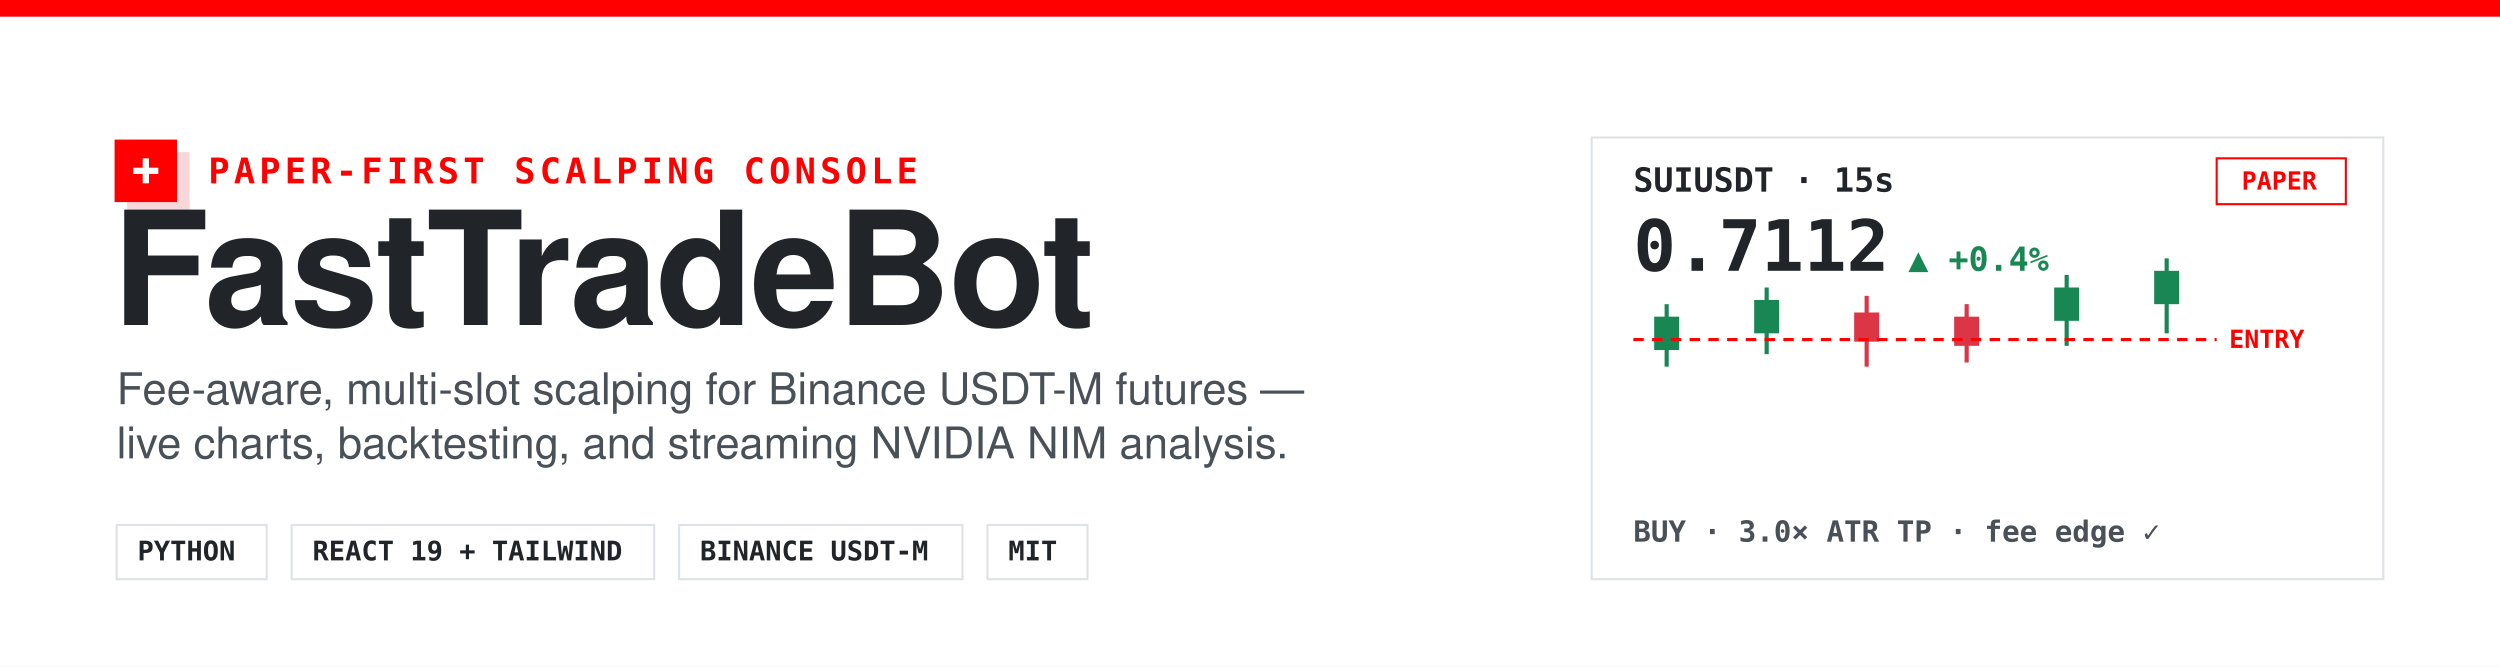
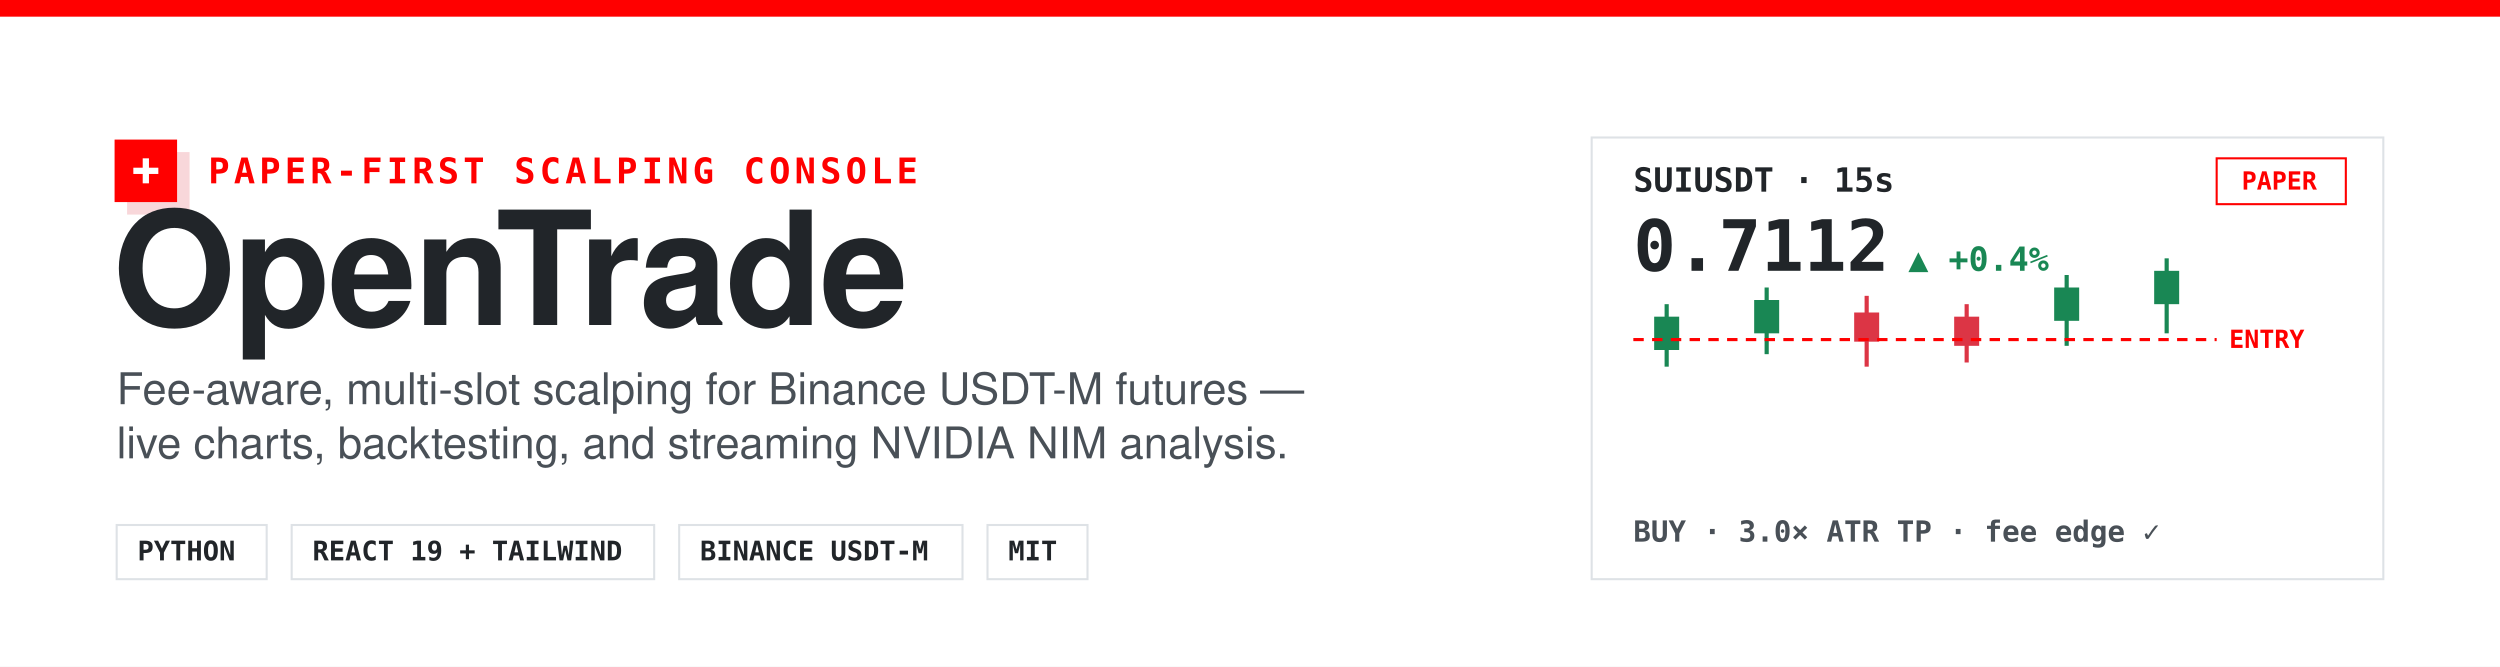
<svg xmlns="http://www.w3.org/2000/svg" width="1200" height="320" viewBox="0 0 1200 320" role="img" aria-labelledby="title desc">
  <rect width="1200" height="320" fill="#ffffff" />
  <rect width="1200" height="8" fill="#ff0000" />
  <rect x="61" y="73" width="30" height="30" fill="#f8d7da" />
  <rect x="55" y="67" width="30" height="30" fill="#ff0000" />
  <path d="M70 76 v12 M64 82 h12" stroke="#ffffff" stroke-width="3" />
  <text x="100" y="88" font-family="ui-monospace, SFMono-Regular, Menlo, Consolas, monospace" font-size="17" font-weight="700" letter-spacing="2" fill="#ff0000">PAPER-FIRST SCALPING CONSOLE</text>
-   <text x="54" y="156" font-family="-apple-system, BlinkMacSystemFont, 'Segoe UI', Helvetica, Arial, sans-serif" font-size="76" font-weight="800" letter-spacing="-1" fill="#212529">FastTradeBot</text>
+   <text x="54" y="156" font-family="-apple-system, BlinkMacSystemFont, 'Segoe UI', Helvetica, Arial, sans-serif" font-size="76" font-weight="800" letter-spacing="-1" fill="#212529">OpenTrade</text>
  <text x="56" y="194" font-family="-apple-system, BlinkMacSystemFont, 'Segoe UI', Helvetica, Arial, sans-serif" font-size="21" fill="#495057">Fee-aware, multi-slot scalping for Binance USDT-M futures —</text>
  <text x="56" y="220" font-family="-apple-system, BlinkMacSystemFont, 'Segoe UI', Helvetica, Arial, sans-serif" font-size="21" fill="#495057">live charts, backtesting, and streaming NVIDIA NIM analysis.</text>
  <g font-family="ui-monospace, SFMono-Regular, Menlo, Consolas, monospace" font-size="13" font-weight="600" fill="#212529">
    <rect x="56" y="252" width="72" height="26" fill="#ffffff" stroke="#dee2e6" />
    <text x="66" y="269">PYTHON</text>
    <rect x="140" y="252" width="174" height="26" fill="#ffffff" stroke="#dee2e6" />
    <text x="150" y="269">REACT 19 + TAILWIND</text>
    <rect x="326" y="252" width="136" height="26" fill="#ffffff" stroke="#dee2e6" />
    <text x="336" y="269">BINANCE USDT-M</text>
    <rect x="474" y="252" width="48" height="26" fill="#ffffff" stroke="#dee2e6" />
    <text x="484" y="269">MIT</text>
  </g>
  <rect x="764" y="66" width="380" height="212" fill="#ffffff" stroke="#dee2e6" />
  <text x="784" y="92" font-family="ui-monospace, SFMono-Regular, Menlo, Consolas, monospace" font-size="16" font-weight="700" fill="#212529">SUIUSDT · 15s</text>
  <rect x="1064" y="76" width="62" height="22" fill="#ffffff" stroke="#ff0000" />
  <text x="1076" y="91" font-family="ui-monospace, SFMono-Regular, Menlo, Consolas, monospace" font-size="12" font-weight="700" fill="#ff0000">PAPER</text>
  <text x="784" y="130" font-family="ui-monospace, SFMono-Regular, Menlo, Consolas, monospace" font-size="34" font-weight="700" fill="#212529">0.7112</text>
  <text x="916" y="130" font-family="ui-monospace, SFMono-Regular, Menlo, Consolas, monospace" font-size="16" font-weight="700" fill="#198754">▲ +0.4%</text>
  <g>
    <line x1="800" y1="146" x2="800" y2="176" stroke="#198754" stroke-width="2" />
    <rect x="794" y="152" width="12" height="16" fill="#198754" />
    <line x1="848" y1="138" x2="848" y2="170" stroke="#198754" stroke-width="2" />
    <rect x="842" y="144" width="12" height="16" fill="#198754" />
    <line x1="896" y1="142" x2="896" y2="176" stroke="#dc3545" stroke-width="2" />
    <rect x="890" y="150" width="12" height="14" fill="#dc3545" />
    <line x1="944" y1="146" x2="944" y2="174" stroke="#dc3545" stroke-width="2" />
    <rect x="938" y="152" width="12" height="14" fill="#dc3545" />
    <line x1="992" y1="132" x2="992" y2="166" stroke="#198754" stroke-width="2" />
    <rect x="986" y="138" width="12" height="16" fill="#198754" />
    <line x1="1040" y1="124" x2="1040" y2="160" stroke="#198754" stroke-width="2" />
    <rect x="1034" y="130" width="12" height="16" fill="#198754" />
  </g>
  <line x1="784" y1="163" x2="1064" y2="163" stroke="#ff0000" stroke-width="1.5" stroke-dasharray="5 4" />
  <text x="1070" y="167" font-family="ui-monospace, SFMono-Regular, Menlo, Consolas, monospace" font-size="12" font-weight="700" fill="#ff0000">ENTRY</text>
  <text x="784" y="260" font-family="ui-monospace, SFMono-Regular, Menlo, Consolas, monospace" font-size="14" font-weight="600" fill="#495057">BUY · 3.0× ATR TP · fee edge ✓</text>
</svg>
